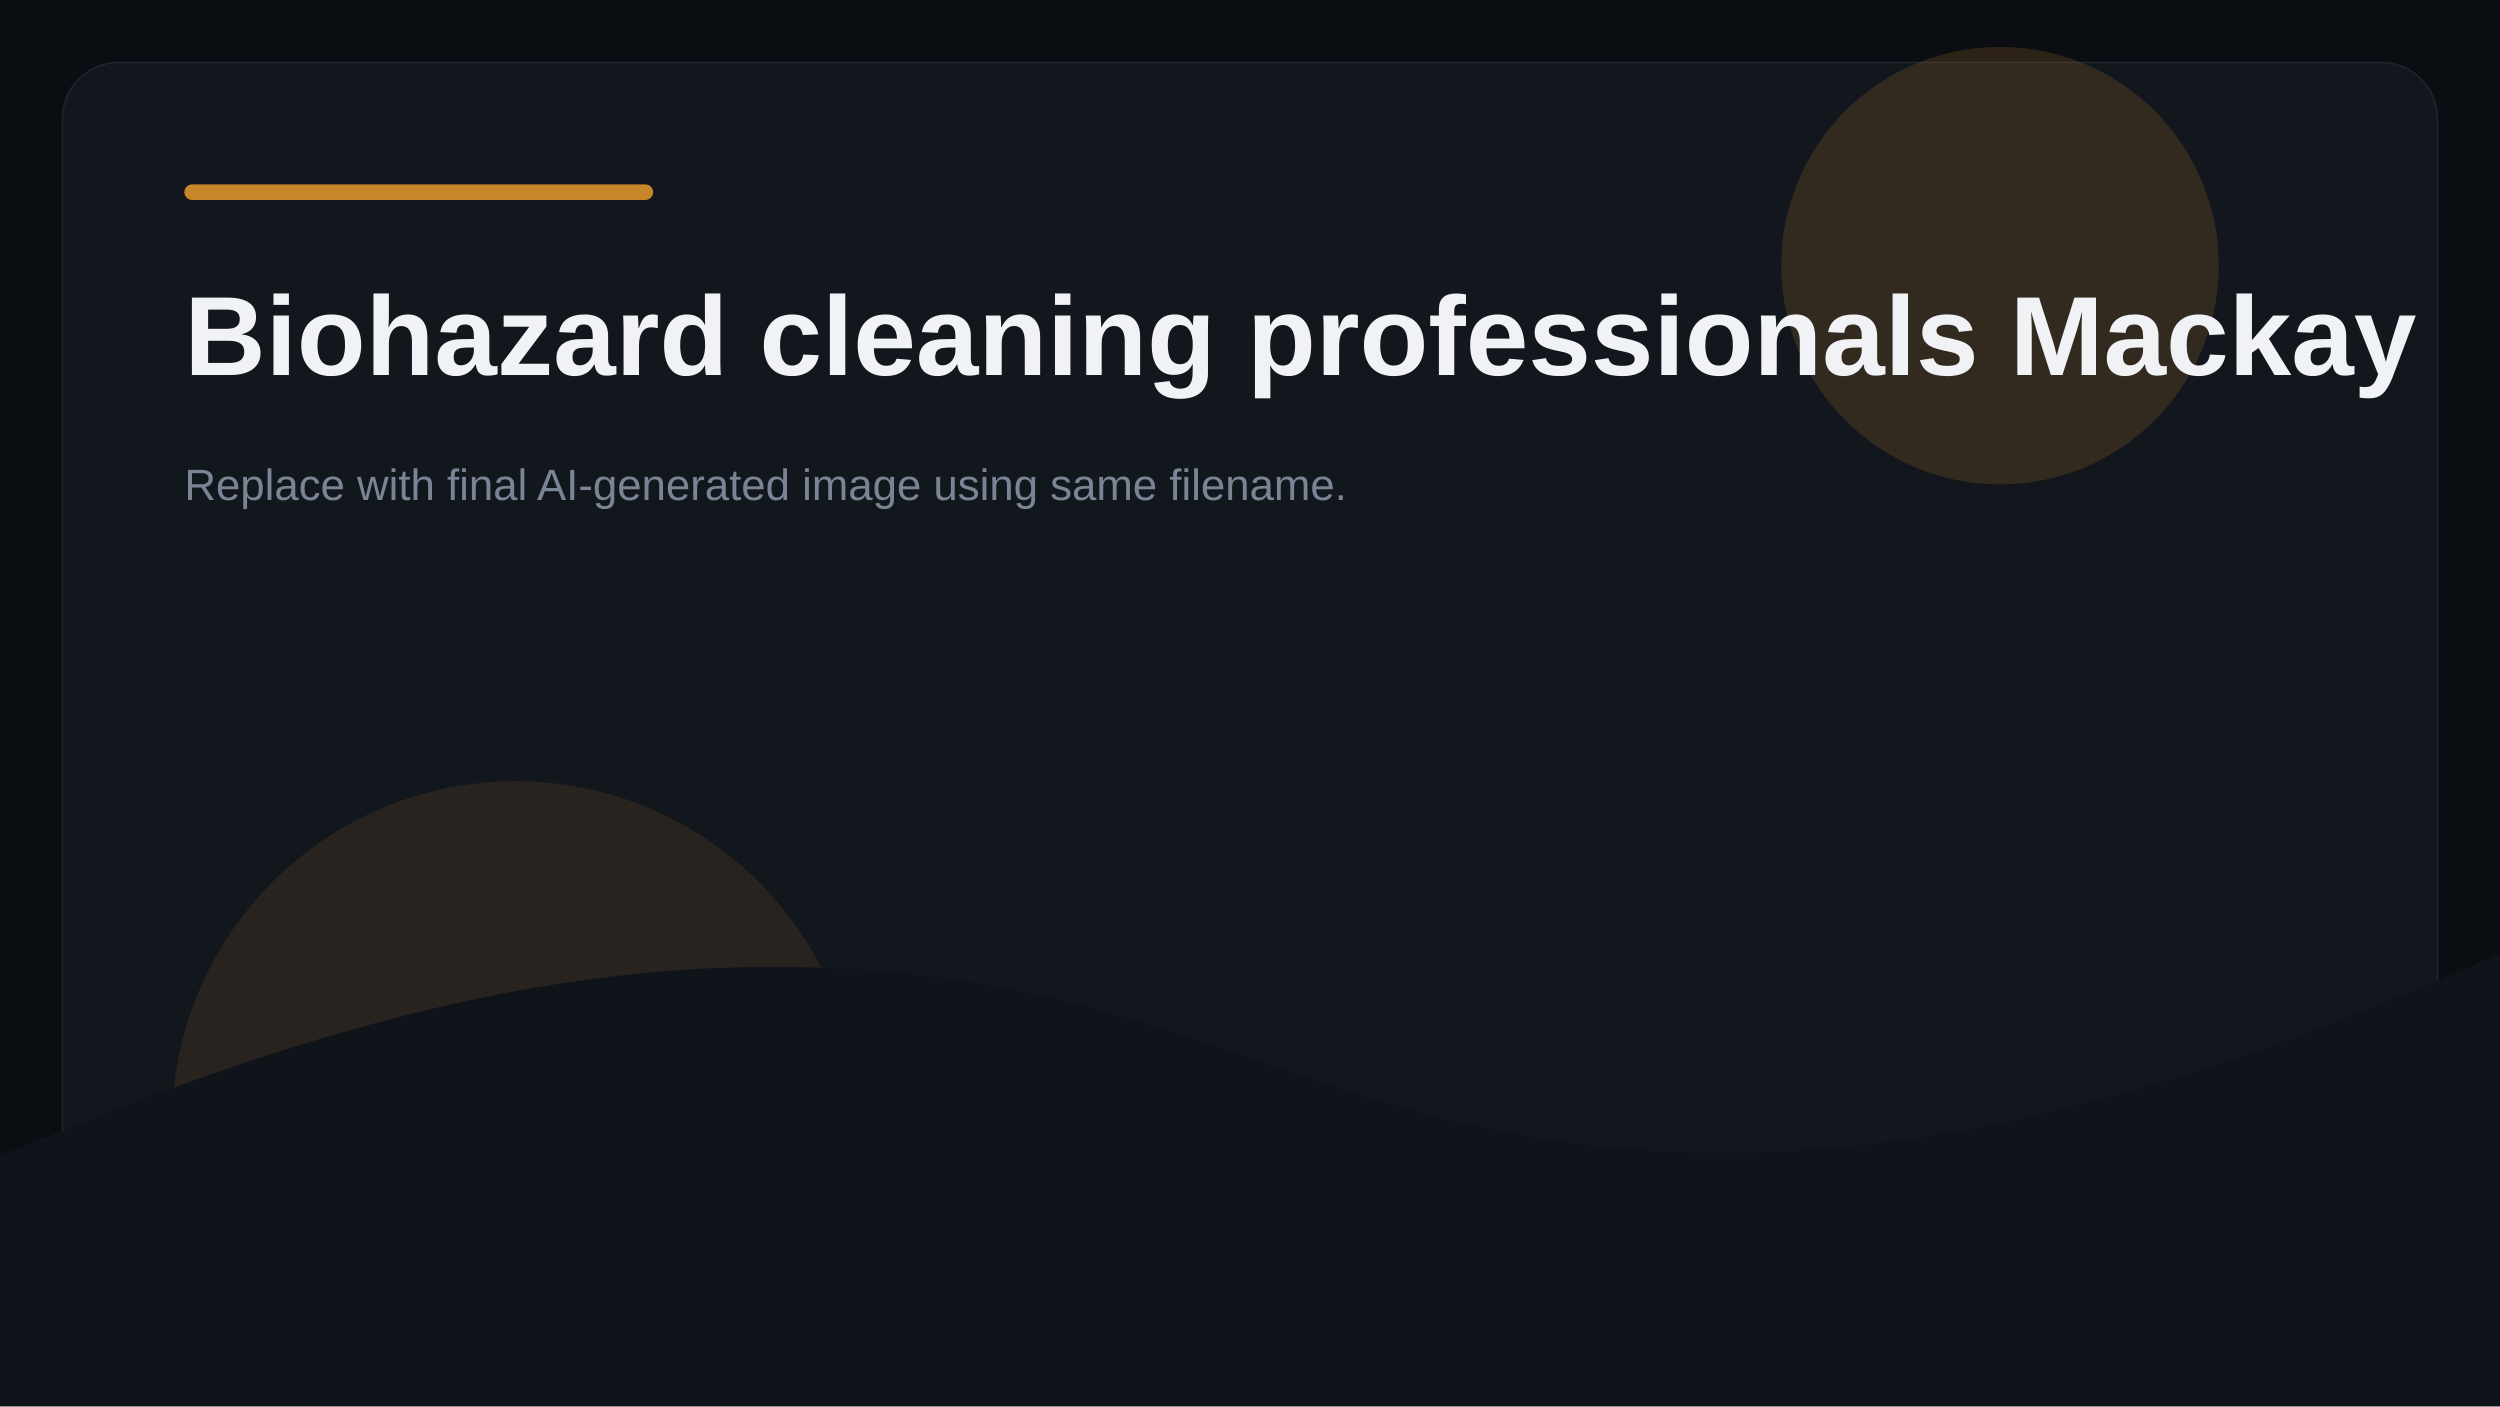
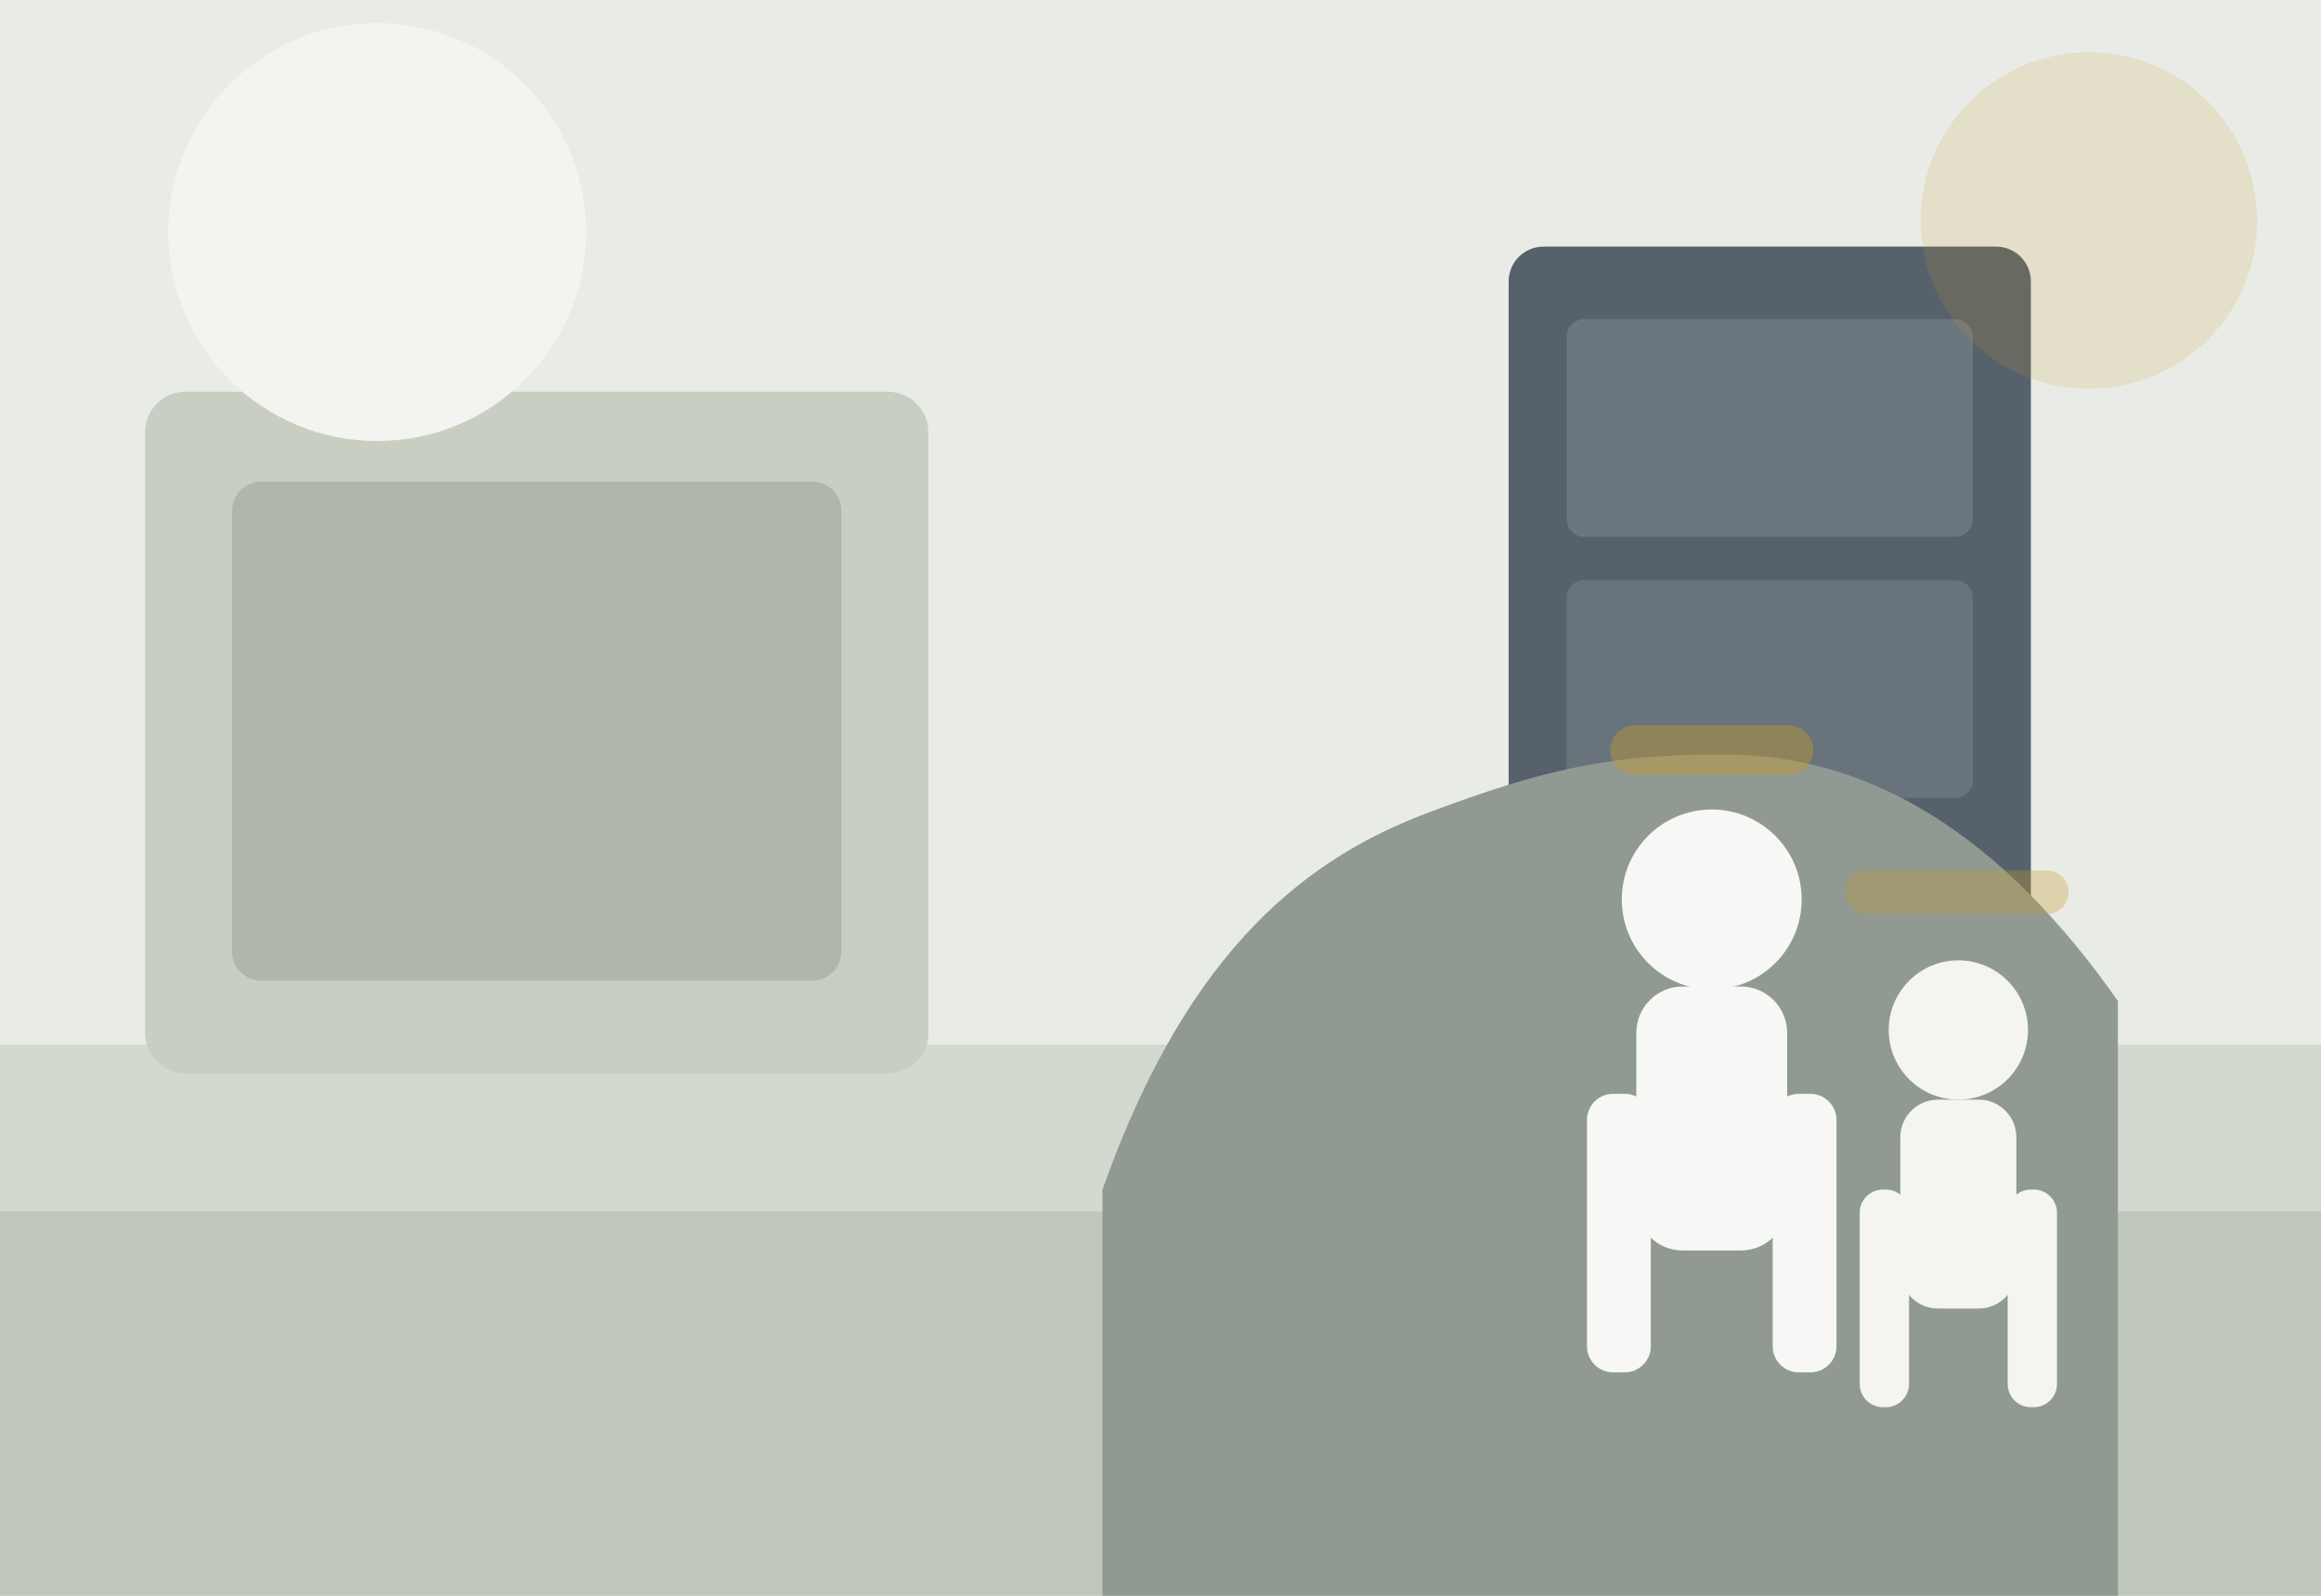
- <svg xmlns="http://www.w3.org/2000/svg" width="1600" height="900" viewBox="0 0 1600 900" fill="none">
-   <rect width="1600" height="900" fill="#0A0D12" />
-   <rect x="40" y="40" width="1520" height="820" rx="36" fill="#12161D" stroke="#1E2530" />
-   <circle cx="1280" cy="170" r="140" fill="#C8862A" fill-opacity="0.18" />
-   <circle cx="330" cy="720" r="220" fill="#C8862A" fill-opacity="0.12" />
-   <path d="M0 740C190 660 360 610 540 620C760 632 840 720 1050 736C1220 748 1400 700 1600 610V900H0V740Z" fill="#0F141B" />
-   <rect x="118" y="118" width="300" height="10" rx="5" fill="#C8862A" />
-   <text x="118" y="240" fill="#F0F2F5" font-size="72" font-family="Arial, sans-serif" font-weight="700">Biohazard cleaning professionals Mackay</text>
-   <text x="118" y="320" fill="#7A8494" font-size="28" font-family="Arial, sans-serif">Replace with final AI-generated image using same filename.</text>
+ <svg xmlns="http://www.w3.org/2000/svg" width="1600" height="1100" viewBox="0 0 1600 1100" fill="none">
+   <rect width="1600" height="1100" fill="#E9ECE6" />
+   <rect y="720" width="1600" height="380" fill="#D4D9D0" />
+   <rect y="835" width="1600" height="265" fill="#BFC7BA" />
+   <rect x="1040" y="170" width="360" height="620" rx="24" fill="#56616C" />
+   <rect x="1080" y="220" width="280" height="150" rx="12" fill="#F7F7F5" fill-opacity="0.14" />
+   <rect x="1080" y="400" width="280" height="150" rx="12" fill="#F7F7F5" fill-opacity="0.12" />
+   <rect x="1080" y="580" width="280" height="150" rx="12" fill="#F7F7F5" fill-opacity="0.12" />
+   <rect x="100" y="270" width="540" height="470" rx="28" fill="#C9CEC3" />
+   <rect x="160" y="332" width="420" height="344" rx="20" fill="#AEB7AA" />
+   <path d="M760 820C820 650 905 590 985 560C1065 530 1110 520 1188 520C1290 520 1380 576 1460 690V1100H760V820Z" fill="#909A92" />
+   <circle cx="1180" cy="620" r="62" fill="#F7F7F5" />
+   <rect x="1128" y="680" width="104" height="182" rx="32" fill="#F7F7F5" />
+   <rect x="1094" y="754" width="44" height="192" rx="18" fill="#F7F7F5" />
+   <rect x="1222" y="754" width="44" height="192" rx="18" fill="#F7F7F5" />
+   <rect x="1110" y="500" width="140" height="34" rx="17" fill="#C49A2C" fill-opacity="0.42" />
+   <circle cx="1350" cy="710" r="48" fill="#F4F5F1" />
+   <rect x="1310" y="758" width="80" height="144" rx="26" fill="#F4F5F1" />
+   <rect x="1282" y="820" width="34" height="150" rx="16" fill="#F4F5F1" />
+   <rect x="1384" y="820" width="34" height="150" rx="16" fill="#F4F5F1" />
+   <rect x="1272" y="600" width="154" height="30" rx="15" fill="#C49A2C" fill-opacity="0.32" />
+   <circle cx="1440" cy="152" r="116" fill="#C49A2C" fill-opacity="0.16" />
+   <circle cx="260" cy="160" r="144" fill="#F3F4F0" />
</svg>
